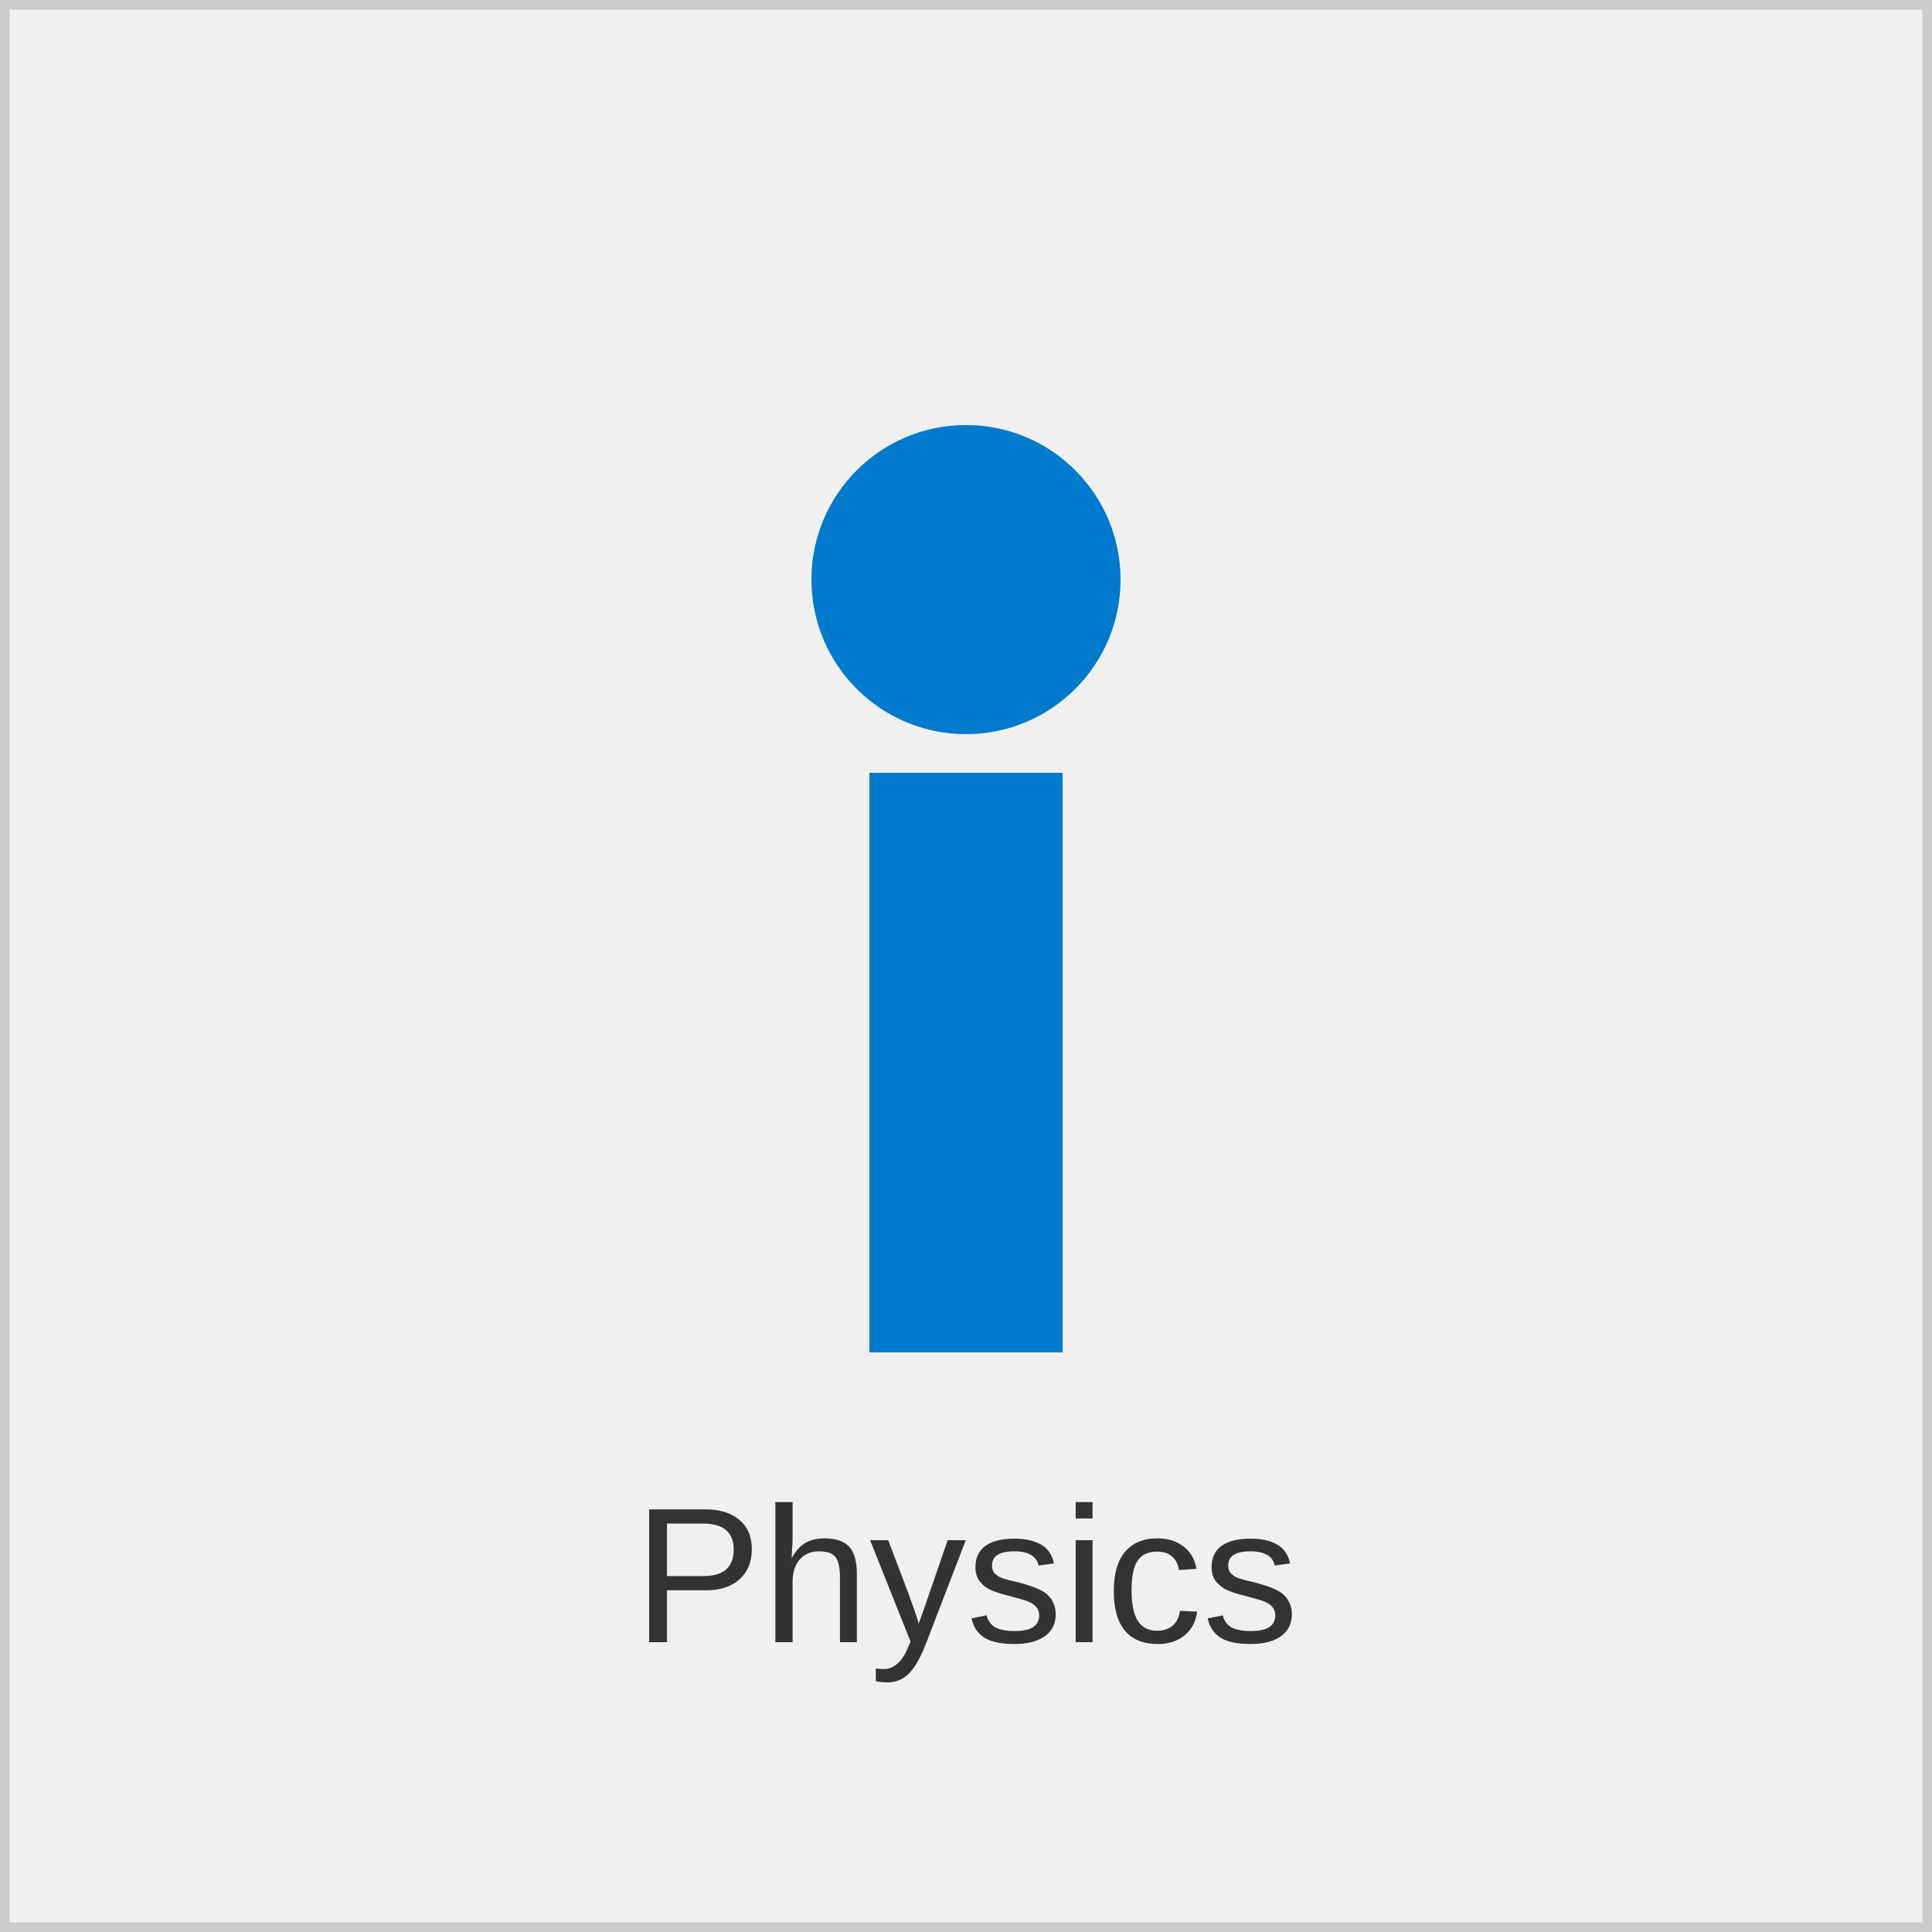
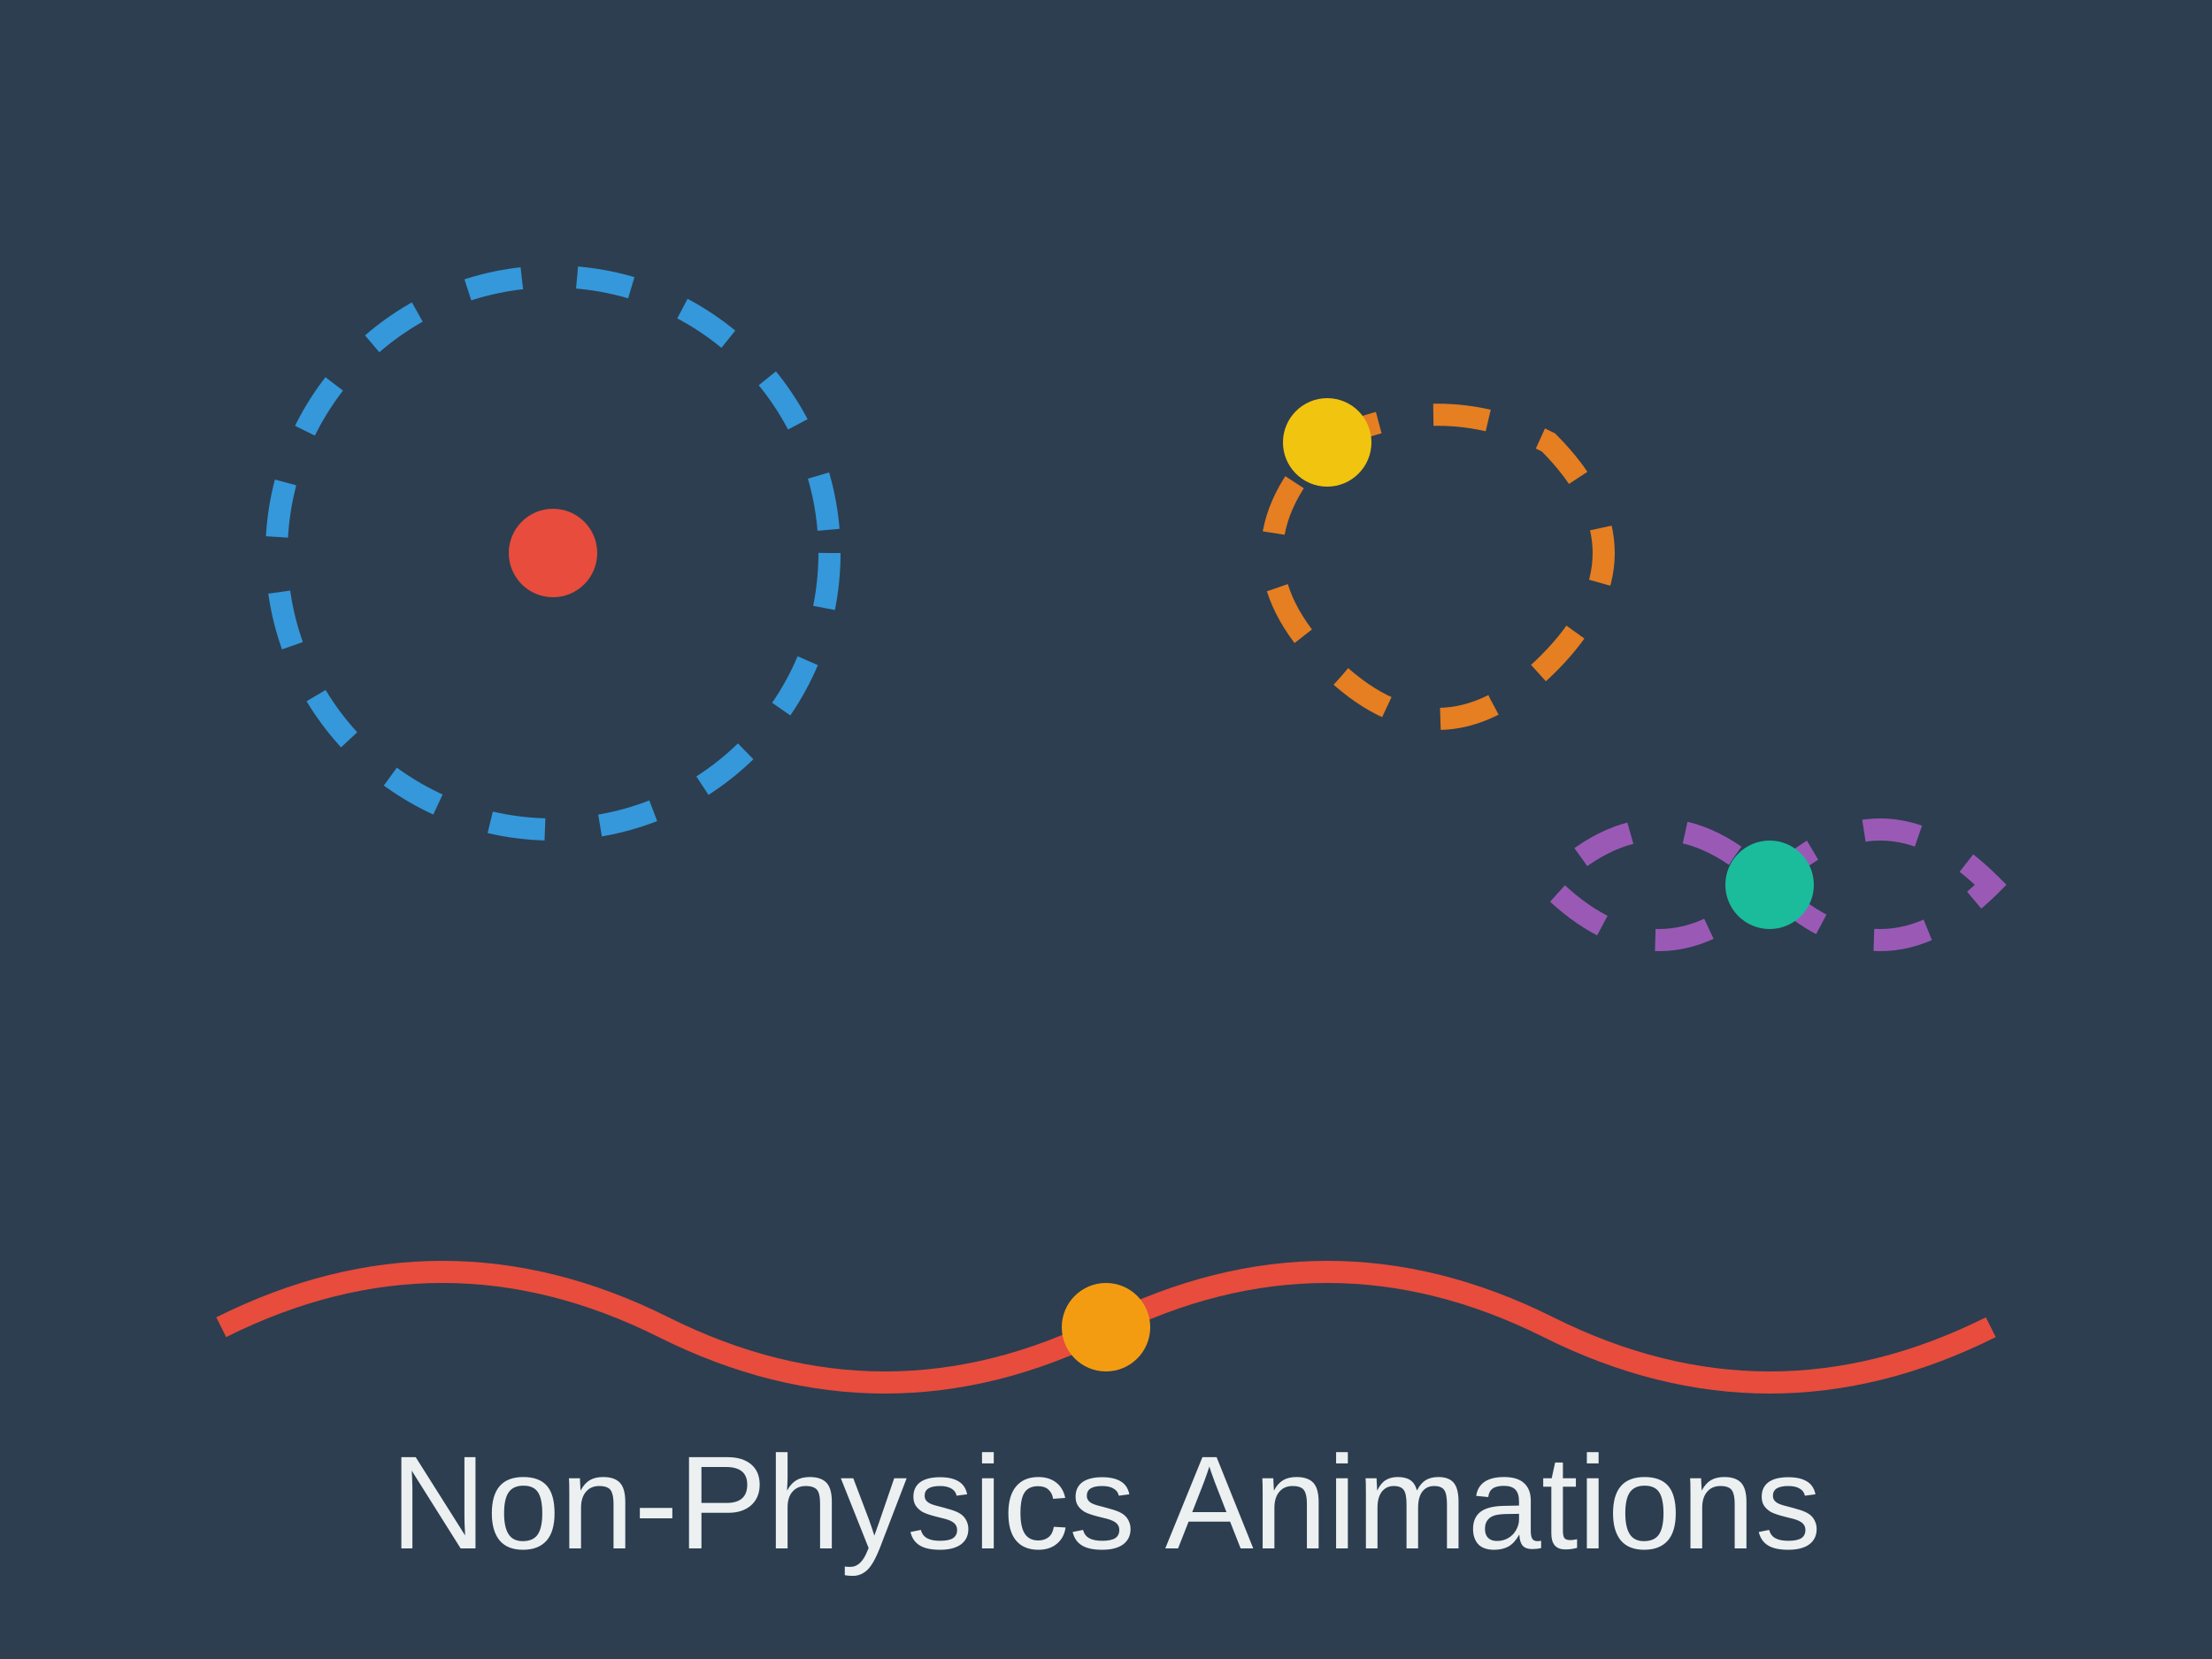
- <svg xmlns="http://www.w3.org/2000/svg" width="100" height="100" viewBox="0 0 100 100">
-   <rect width="100" height="100" fill="#f0f0f0" stroke="#ccc" stroke-width="1" />
-   <circle cx="50" cy="30" r="8" fill="#007acc" />
-   <rect x="45" y="40" width="10" height="30" fill="#007acc" />
-   <text x="50" y="85" text-anchor="middle" font-family="Arial" font-size="10" fill="#333">Physics</text>
+ <svg xmlns="http://www.w3.org/2000/svg" width="200" height="150">
+   <rect width="200" height="150" fill="#2C3E50" />
+   <circle cx="50" cy="50" r="25" fill="none" stroke="#3498DB" stroke-width="2" stroke-dasharray="5,5" />
+   <circle cx="50" cy="50" r="4" fill="#E74C3C" />
+   <path d="M 120 40 Q 130 35 140 40 Q 150 50 140 60 Q 130 70 120 60 Q 110 50 120 40" fill="none" stroke="#E67E22" stroke-width="2" stroke-dasharray="5,5" />
+   <circle cx="120" cy="40" r="4" fill="#F1C40F" />
+   <path d="M 160 80 Q 170 70 180 80 Q 170 90 160 80 Q 150 70 140 80 Q 150 90 160 80" fill="none" stroke="#9B59B6" stroke-width="2" stroke-dasharray="5,5" />
+   <circle cx="160" cy="80" r="4" fill="#1ABC9C" />
+   <path d="M 20 120 Q 40 110 60 120 Q 80 130 100 120 Q 120 110 140 120 Q 160 130 180 120" fill="none" stroke="#E74C3C" stroke-width="2" />
+   <circle cx="100" cy="120" r="4" fill="#F39C12" />
+   <text x="100" y="140" text-anchor="middle" font-family="Arial" font-size="12" fill="#ECF0F1">Non-Physics Animations</text>
</svg>
